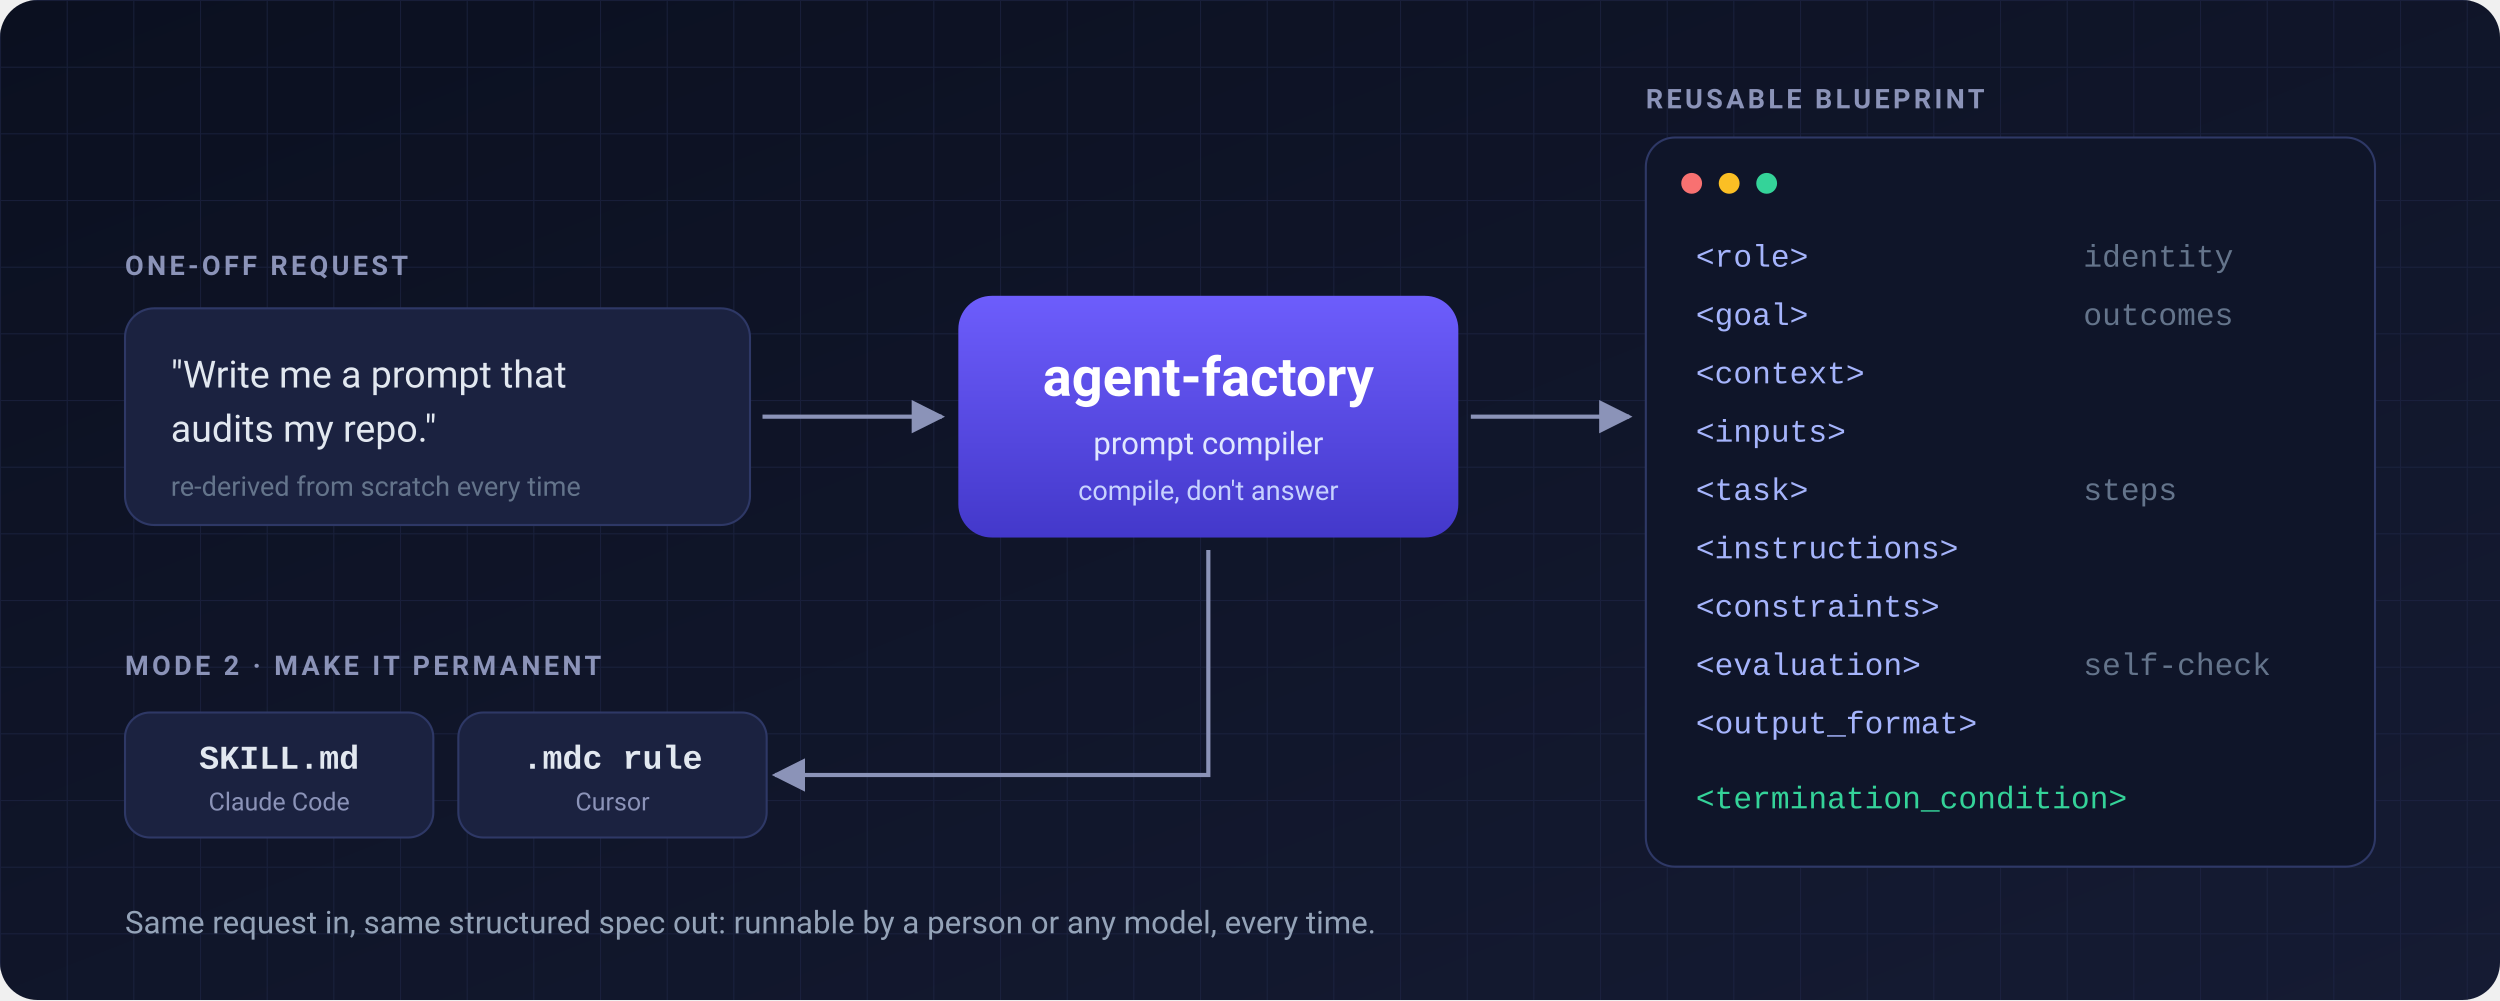
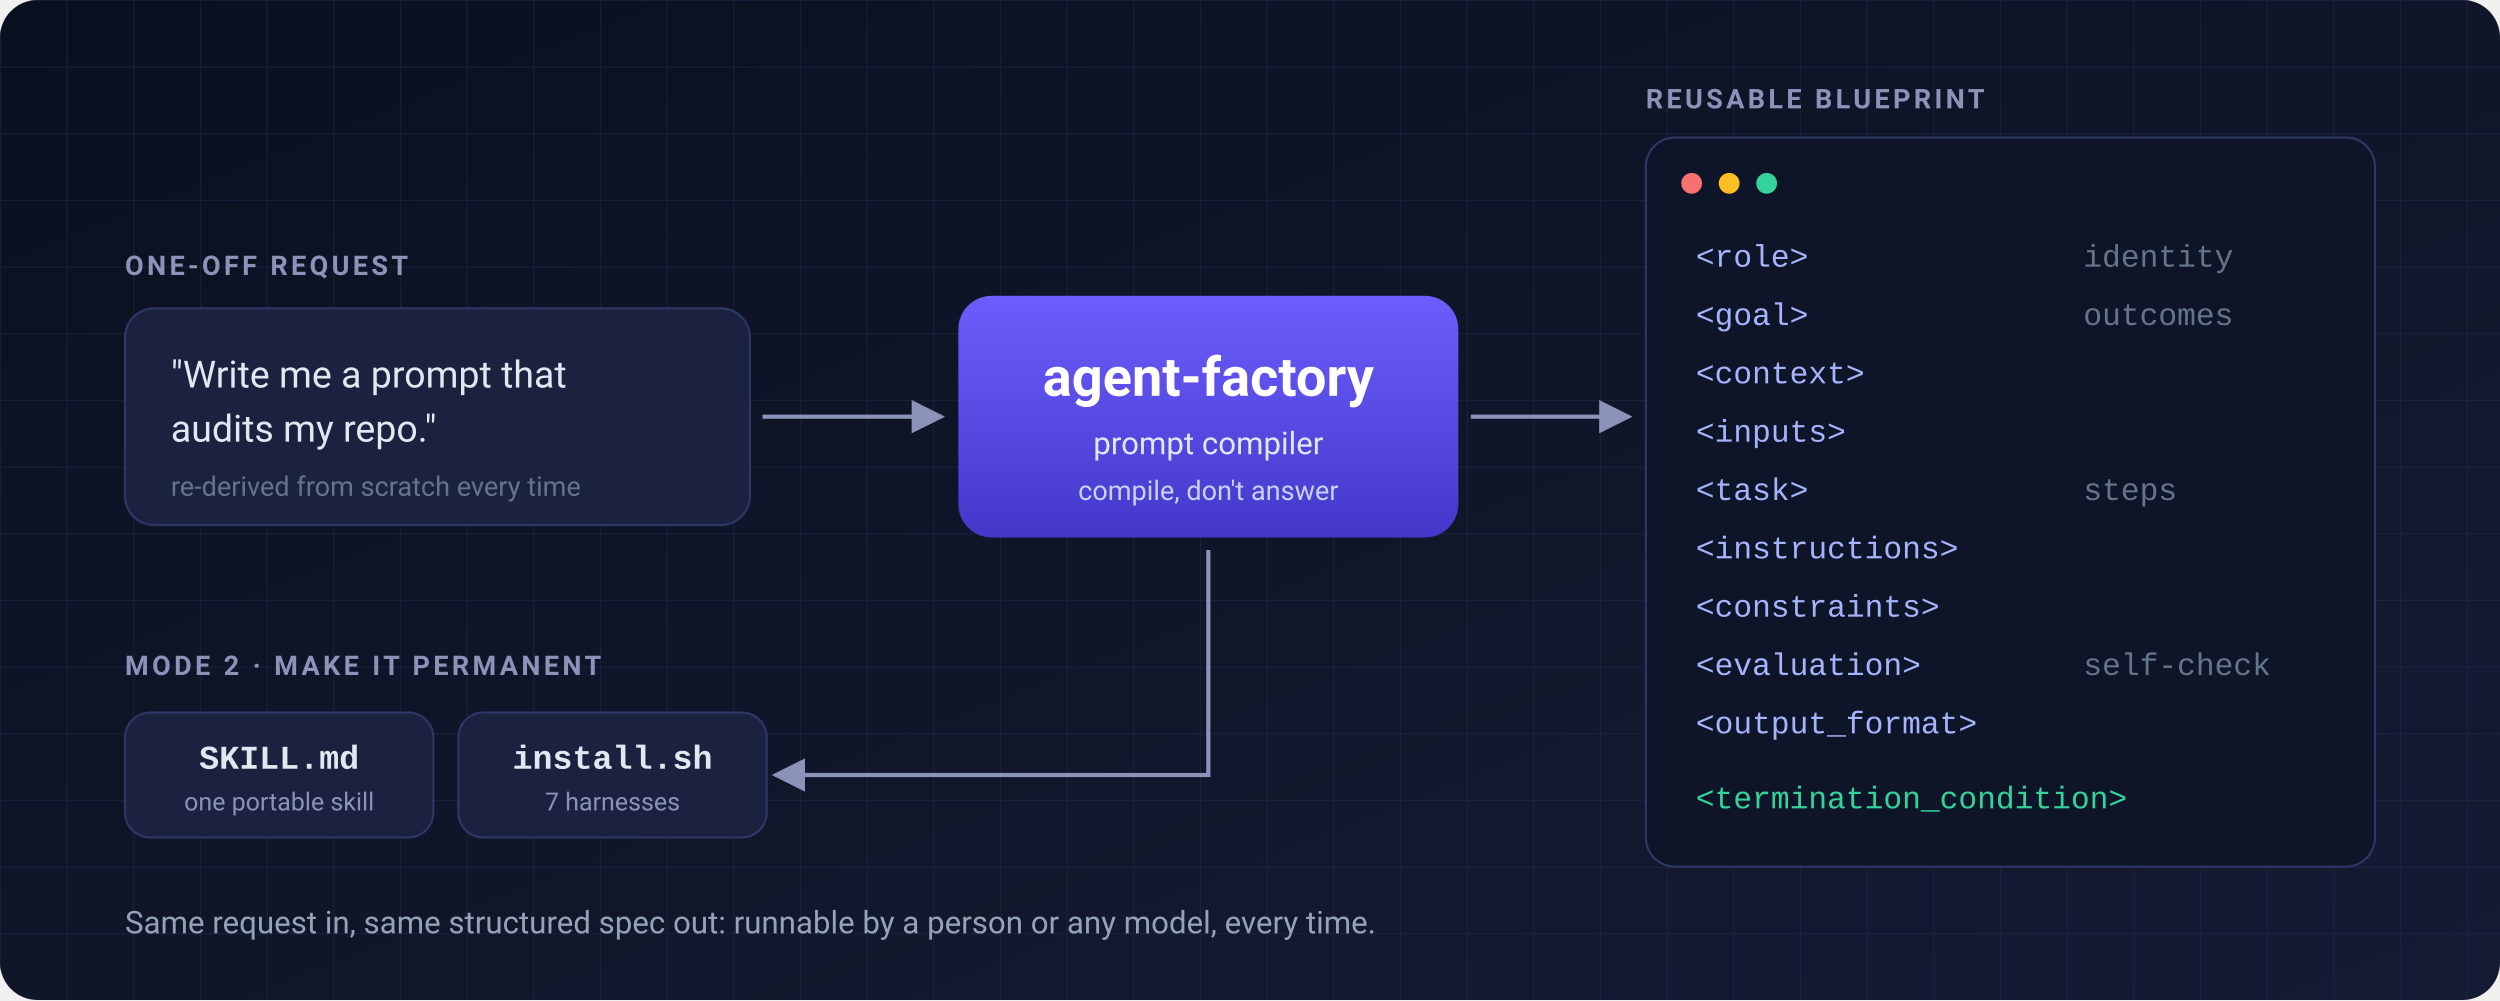
- <svg xmlns="http://www.w3.org/2000/svg" viewBox="0 0 1200 480" font-family="-apple-system,Segoe UI,Roboto,Helvetica,Arial,sans-serif" role="img" aria-label="agent-factory compiles a one-off request into a reusable pseudocode prompt blueprint, and optionally into a Claude Code skill or Cursor rule">
+ <svg xmlns="http://www.w3.org/2000/svg" viewBox="0 0 1200 480" font-family="-apple-system,Segoe UI,Roboto,Helvetica,Arial,sans-serif" role="img" aria-label="agent-factory compiles a one-off request into a reusable pseudocode prompt blueprint, and optionally into one portable SKILL.md skill installed into Claude Code, Codex, Gemini CLI, Cursor, GitHub Copilot, OpenCode, and Hermes">
  <defs>
    <linearGradient id="bg" x1="0" y1="0" x2="1" y2="1">
      <stop offset="0" stop-color="#0b1020" />
      <stop offset="1" stop-color="#151b33" />
    </linearGradient>
    <linearGradient id="core" x1="0" y1="0" x2="0" y2="1">
      <stop offset="0" stop-color="#6d5dfc" />
      <stop offset="1" stop-color="#4338ca" />
    </linearGradient>
    <marker id="arrow" viewBox="0 0 10 10" refX="9" refY="5" markerWidth="8" markerHeight="8" orient="auto-start-reverse">
      <path d="M0 0L10 5L0 10z" fill="#8b93b8" />
    </marker>
    <pattern id="grid" width="32" height="32" patternUnits="userSpaceOnUse">
      <path d="M32 0H0V32" fill="none" stroke="#1f2747" stroke-width="1" />
    </pattern>
    <style>
      .mono{font-family:ui-monospace,SFMono-Regular,Consolas,"Liberation Mono",Menlo,monospace;}
      .cap{fill:#8b93b8;font-size:13px;letter-spacing:1.6px;font-weight:600;}
      .flow{stroke:#8b93b8;stroke-width:2;fill:none;}
      .tag{fill:#a5b4fc;font-size:15px;}
      .note{fill:#64748b;font-size:15px;}
    </style>
  </defs>
  <rect width="1200" height="480" rx="18" fill="url(#bg)" />
  <rect width="1200" height="480" rx="18" fill="url(#grid)" opacity="0.6" />
  <text class="cap" x="60" y="132">ONE-OFF REQUEST</text>
  <rect x="60" y="148" width="300" height="104" rx="14" fill="#1b2240" stroke="#2e3866" />
  <text x="82" y="186" fill="#e2e8f0" font-size="18">"Write me a prompt that</text>
  <text x="82" y="212" fill="#e2e8f0" font-size="18">audits my repo."</text>
  <text x="82" y="238" fill="#64748b" font-size="13">re-derived from scratch every time</text>
  <path class="flow" d="M366 200 H452" marker-end="url(#arrow)" />
  <rect x="460" y="142" width="240" height="116" rx="16" fill="url(#core)" />
  <text x="580" y="190" text-anchor="middle" fill="#ffffff" font-size="26" font-weight="700">agent-factory</text>
  <text x="580" y="218" text-anchor="middle" fill="#e0e7ff" font-size="15">prompt compiler</text>
  <text x="580" y="240" text-anchor="middle" fill="#c7d2fe" font-size="13">compile, don't answer</text>
  <path class="flow" d="M706 200 H782" marker-end="url(#arrow)" />
  <text class="cap" x="790" y="52">REUSABLE BLUEPRINT</text>
  <rect x="790" y="66" width="350" height="350" rx="14" fill="#0f1529" stroke="#2e3866" />
  <circle cx="812" cy="88" r="5" fill="#f87171" />
  <circle cx="830" cy="88" r="5" fill="#fbbf24" />
  <circle cx="848" cy="88" r="5" fill="#34d399" />
  <g class="mono">
    <text class="tag" x="814" y="128">&lt;role&gt;</text>
    <text class="tag" x="814" y="156">&lt;goal&gt;</text>
    <text class="tag" x="814" y="184">&lt;context&gt;</text>
    <text class="tag" x="814" y="212">&lt;inputs&gt;</text>
    <text class="tag" x="814" y="240">&lt;task&gt;</text>
    <text class="tag" x="814" y="268">&lt;instructions&gt;</text>
    <text class="tag" x="814" y="296">&lt;constraints&gt;</text>
    <text class="tag" x="814" y="324">&lt;evaluation&gt;</text>
    <text class="tag" x="814" y="352">&lt;output_format&gt;</text>
    <text x="814" y="388" fill="#34d399" font-size="15">&lt;termination_condition&gt;</text>
    <text class="note" x="1000" y="128">identity</text>
    <text class="note" x="1000" y="156">outcomes</text>
    <text class="note" x="1000" y="240">steps</text>
    <text class="note" x="1000" y="324">self-check</text>
  </g>
  <text class="cap" x="60" y="324">MODE 2 · MAKE IT PERMANENT</text>
  <path class="flow" d="M580 264 V372 H372" marker-end="url(#arrow)" />
  <rect x="60" y="342" width="148" height="60" rx="12" fill="#1b2240" stroke="#2e3866" />
  <text x="134" y="369" text-anchor="middle" fill="#e2e8f0" font-size="16" font-weight="600" class="mono">SKILL.md</text>
-   <text x="134" y="389" text-anchor="middle" fill="#8b93b8" font-size="12">Claude Code</text>
+   <text x="134" y="389" text-anchor="middle" fill="#8b93b8" font-size="12">one portable skill</text>
  <rect x="220" y="342" width="148" height="60" rx="12" fill="#1b2240" stroke="#2e3866" />
-   <text x="294" y="369" text-anchor="middle" fill="#e2e8f0" font-size="16" font-weight="600" class="mono">.mdc rule</text>
-   <text x="294" y="389" text-anchor="middle" fill="#8b93b8" font-size="12">Cursor</text>
+   <text x="294" y="369" text-anchor="middle" fill="#e2e8f0" font-size="16" font-weight="600" class="mono">install.sh</text>
+   <text x="294" y="389" text-anchor="middle" fill="#8b93b8" font-size="12">7 harnesses</text>
  <text x="60" y="448" fill="#94a3b8" font-size="15">Same request in, same structured spec out: runnable by a person or any model, every time.</text>
</svg>
